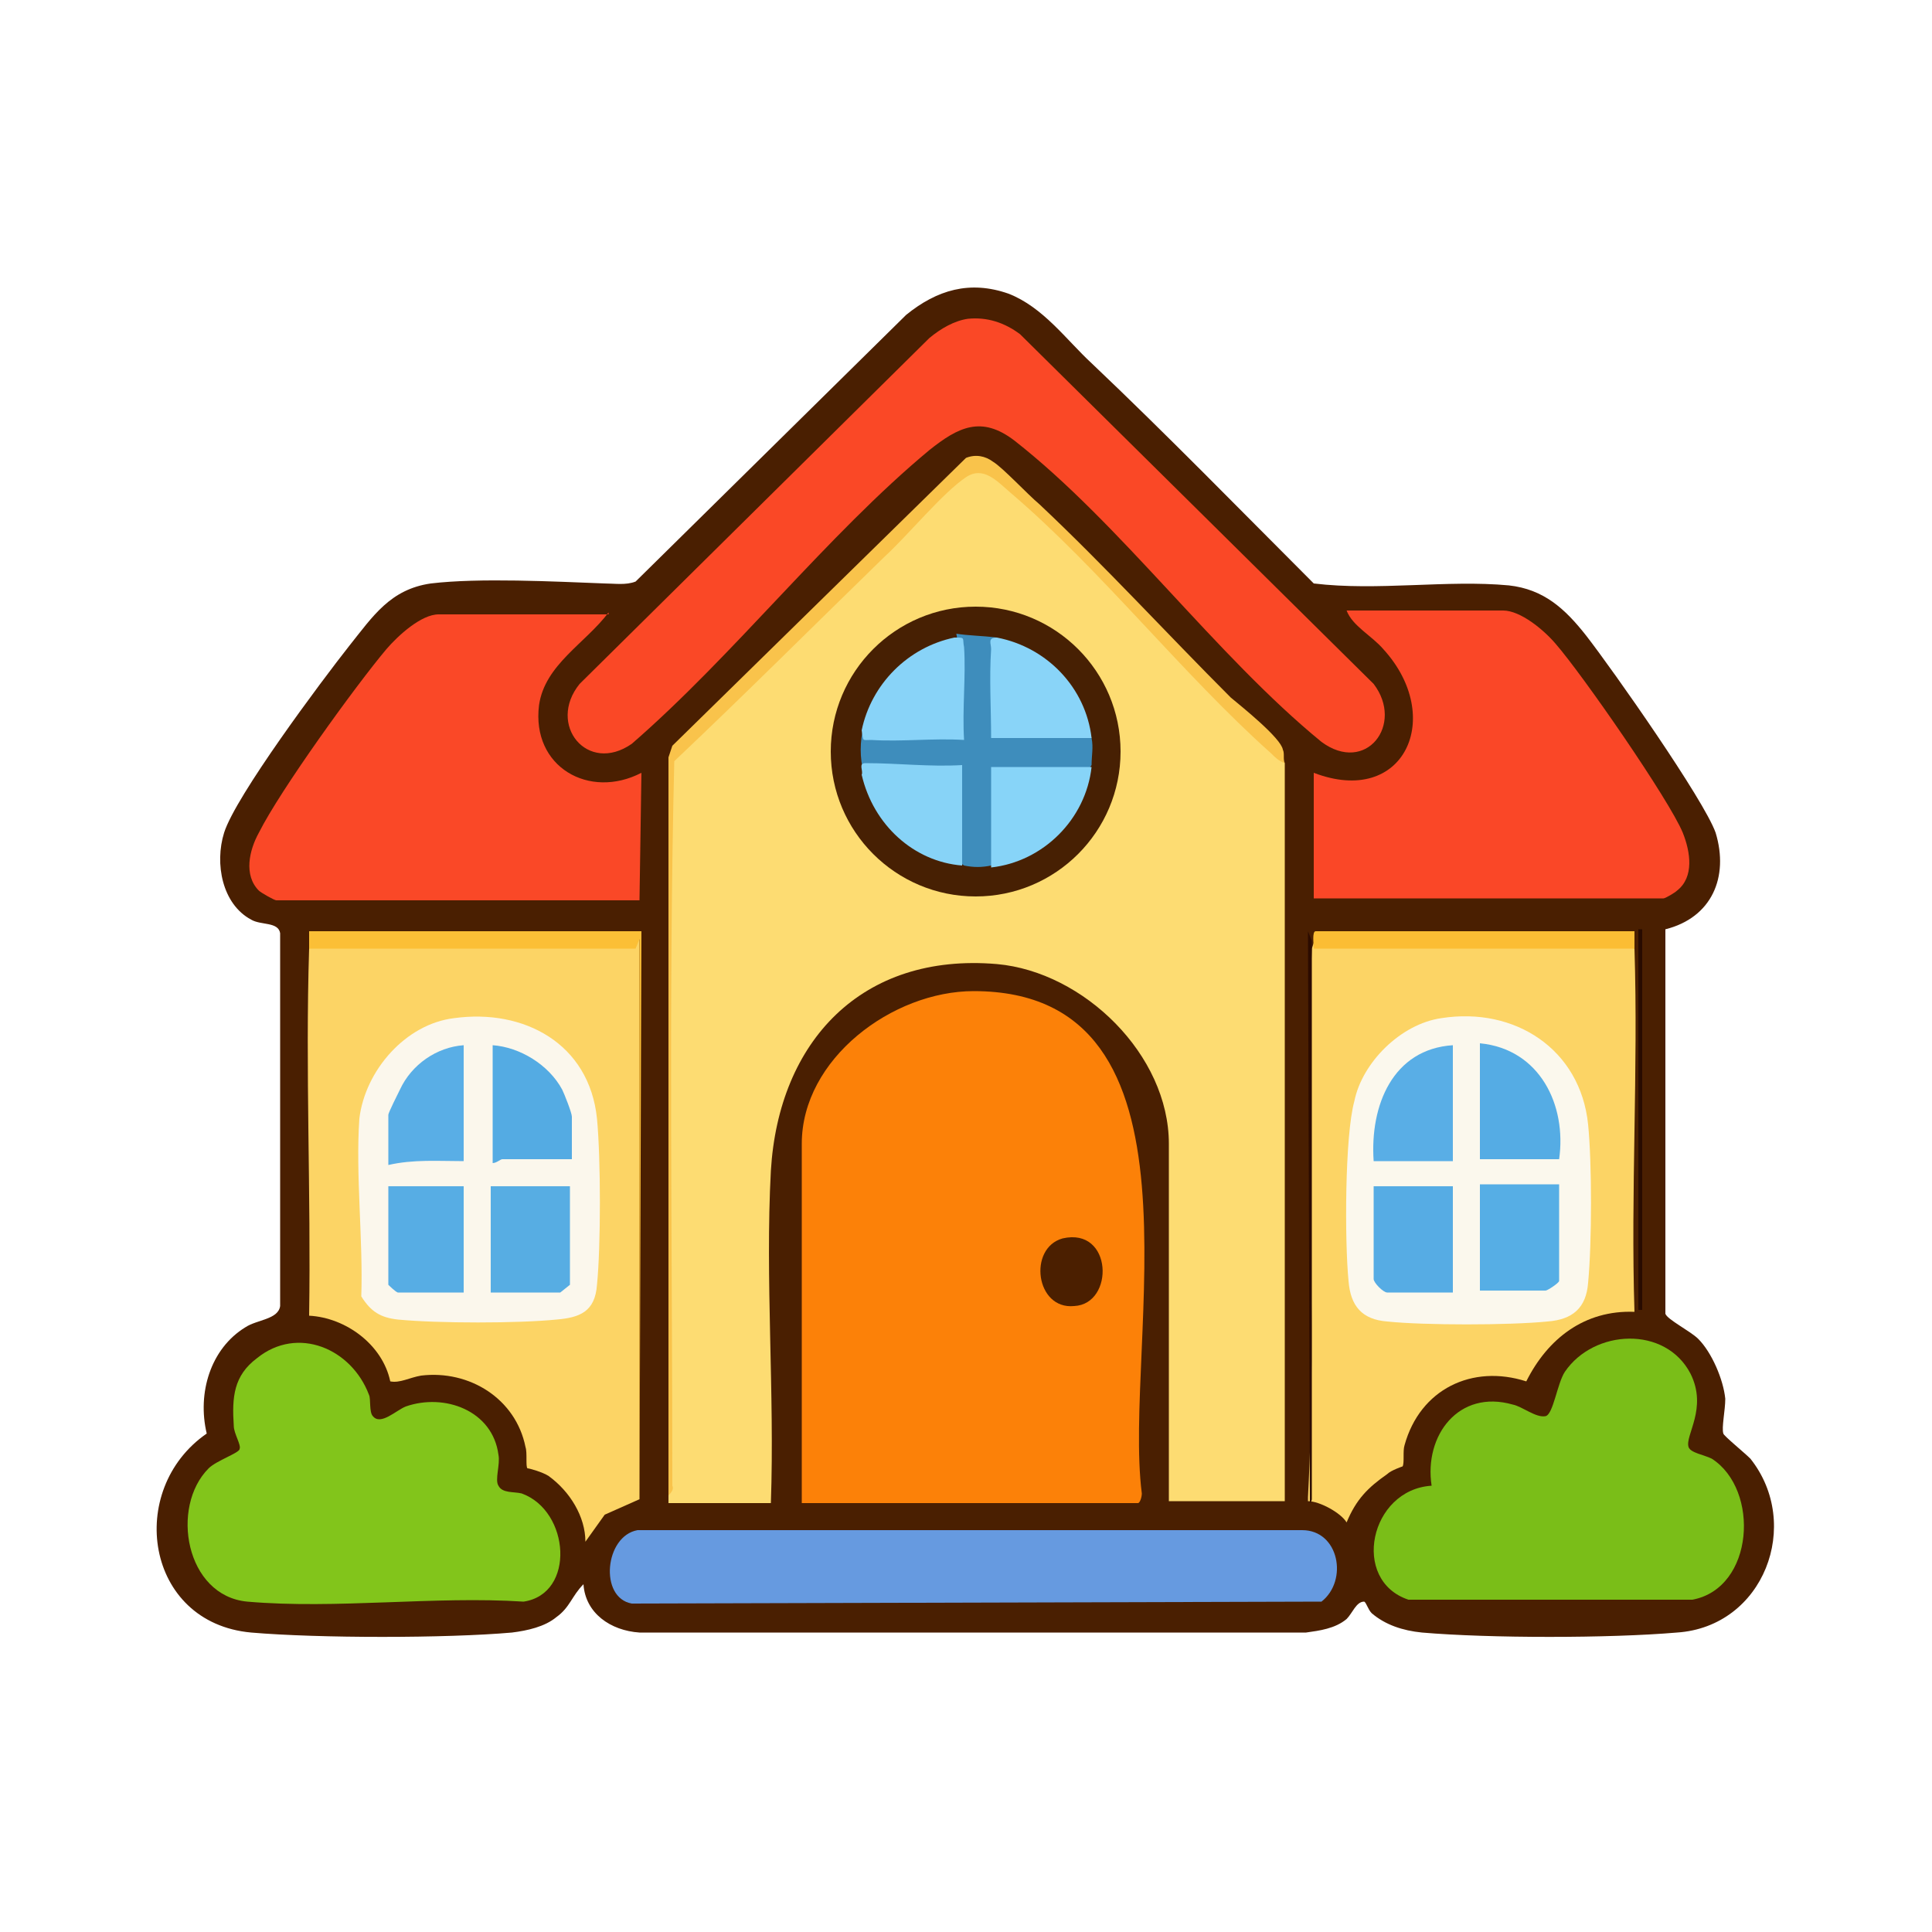
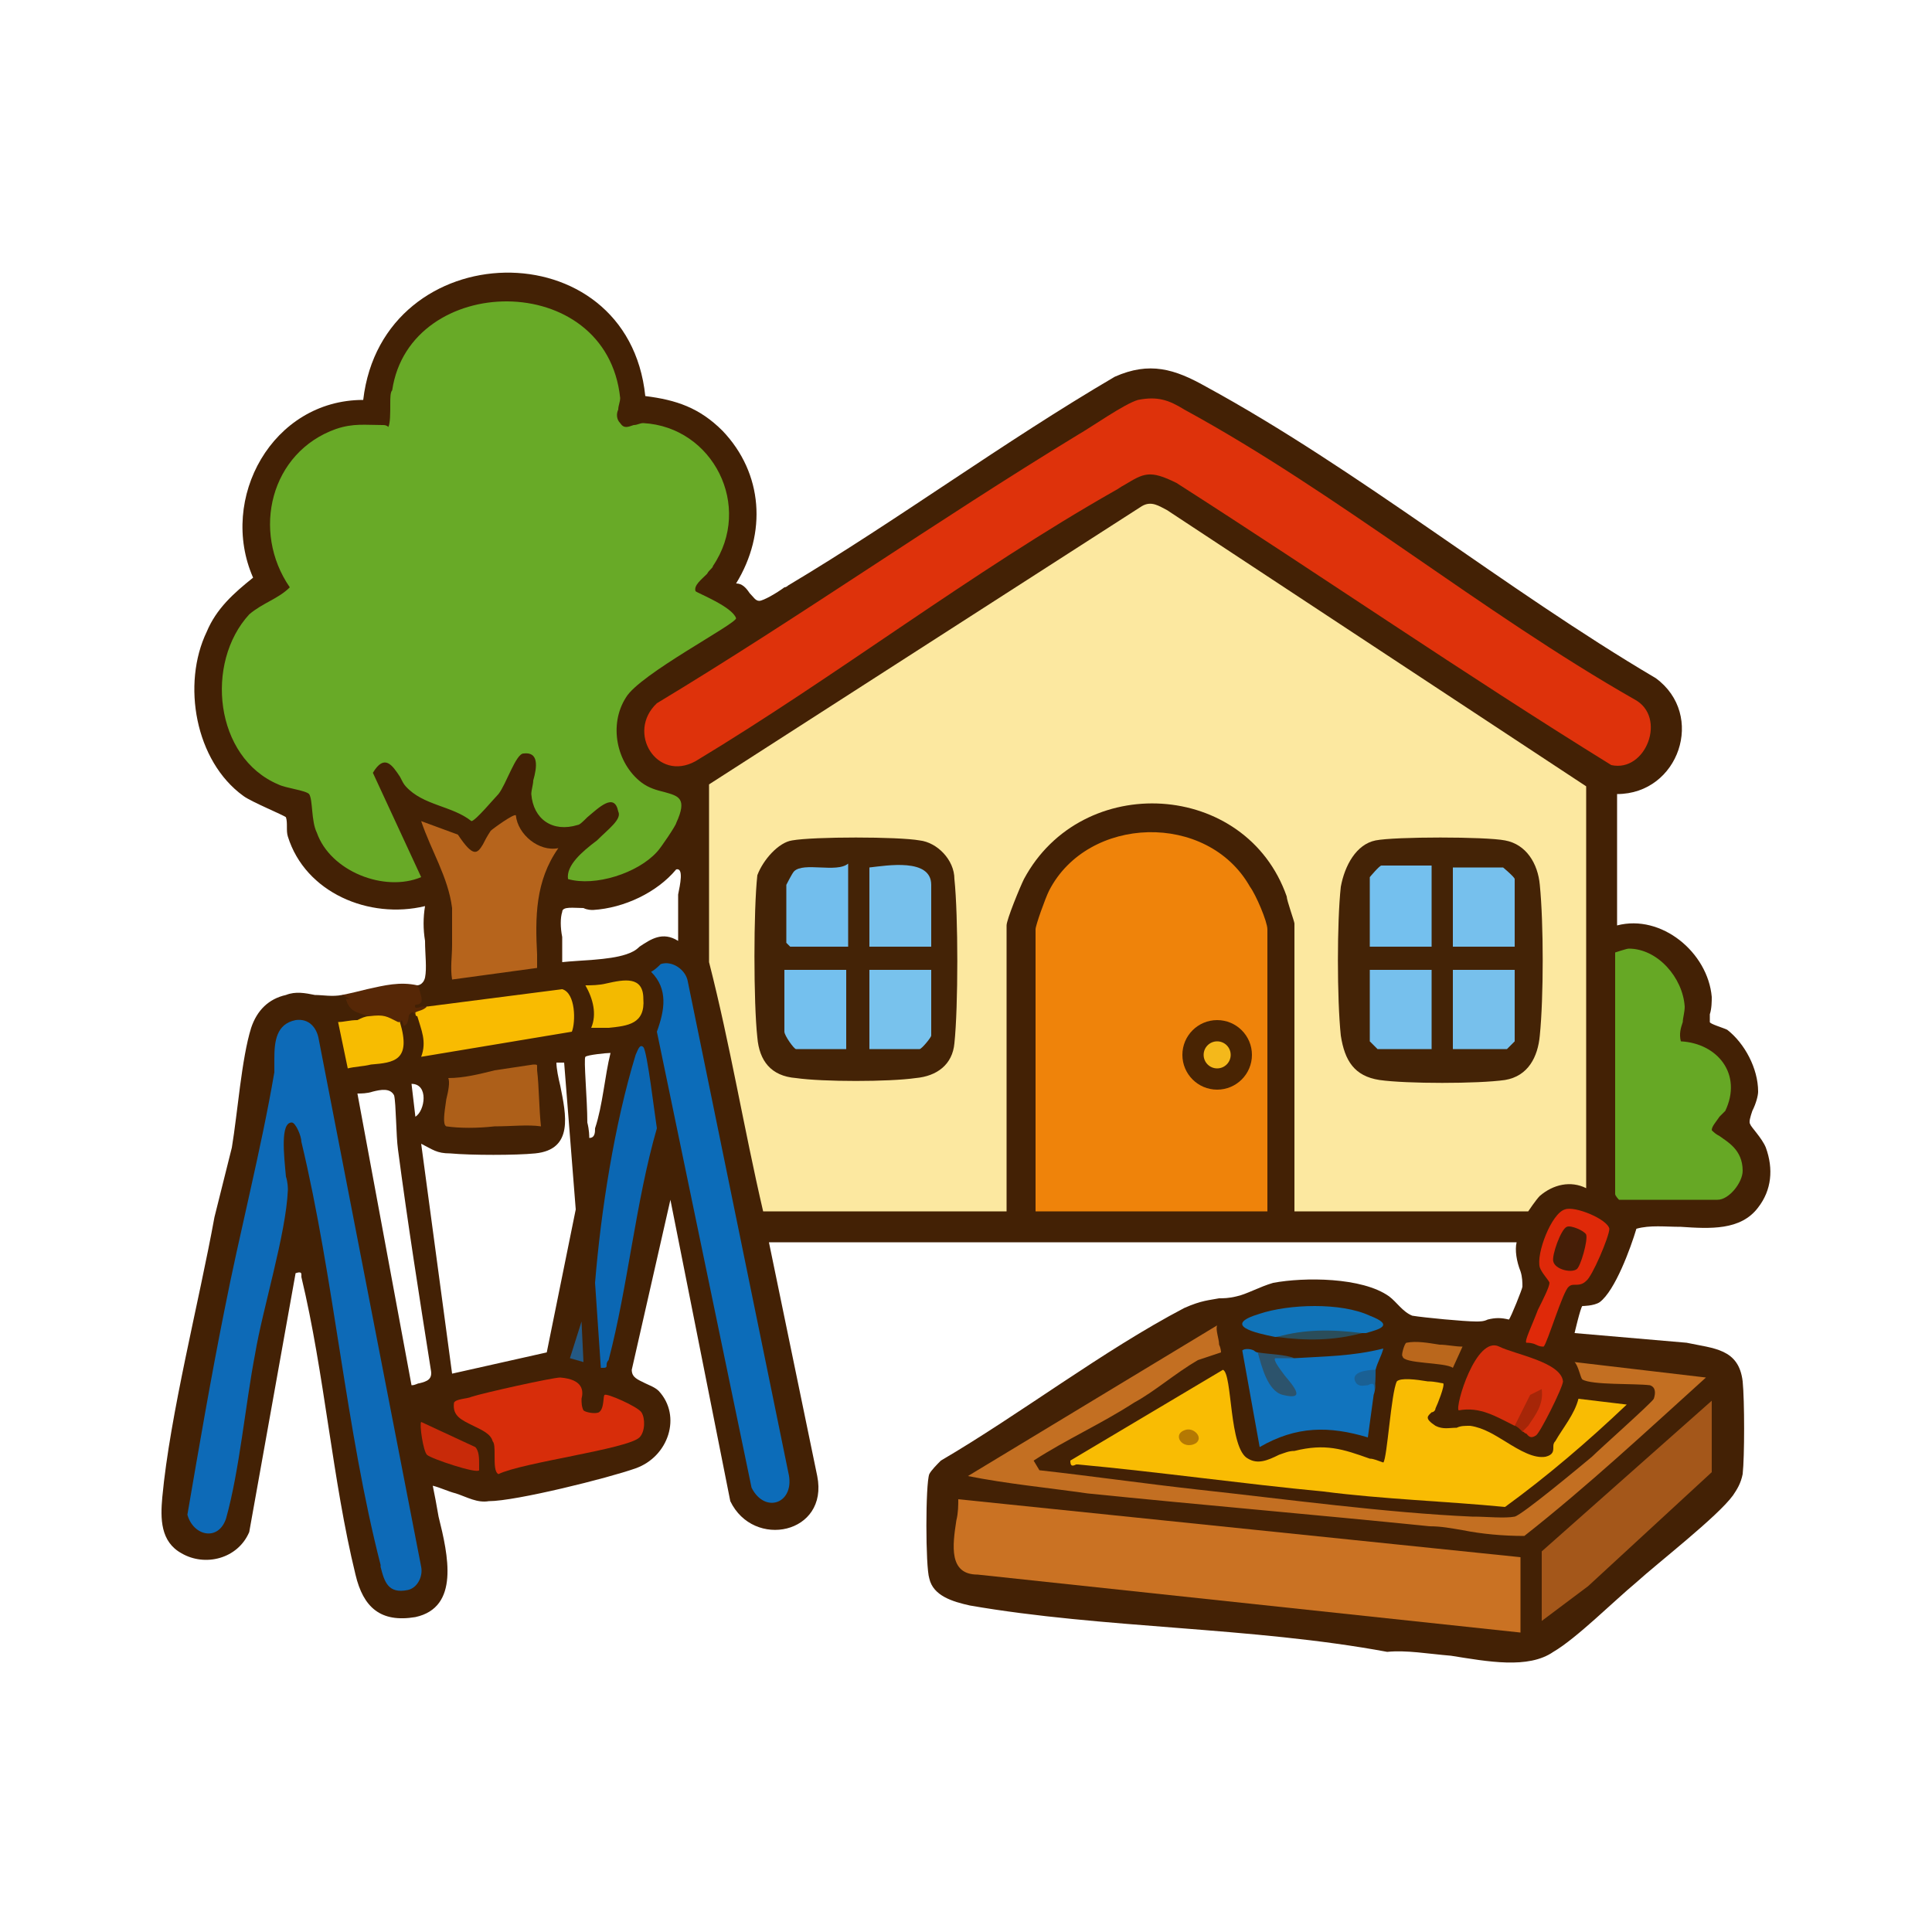
<svg xmlns="http://www.w3.org/2000/svg" viewBox="0 0 100 100">
  <g>
-     <path fill="#4A1F01" d="M56.5 18.8c3.9 3.7 7.7 7.6 11.5 11.4c3.3 .4 6.9-.2 10.1 .1c1.8 .2 2.9 1.2 4 2.6c1.4 1.8 6.1 8.5 6.7 10.2c.7 2.3-.2 4.4-2.6 5l0 19.9c.1 .3 1.3 .9 1.7 1.3c.7 .7 1.3 2.1 1.4 3.1c0 .6-.2 1.5-.1 1.8c0 .1 1.1 1 1.4 1.3c2.7 3.4 .7 8.7-3.8 9c-3.5 .3-9.7 .3-13.2 0c-1-.1-1.9-.4-2.6-1c-.2-.2-.3-.6-.4-.6c-.4 0-.6 .6-.9 .9c-.6 .5-1.4 .6-2.1 .7l-34.5 0c-1.5-.1-2.8-1-2.9-2.5c-.6 .6-.7 1.2-1.4 1.7c-.6 .5-1.5 .7-2.3 .8c-3.4 .3-10 .3-13.5 0c-5.5-.5-6.5-7.4-2.3-10.3c-.5-2.1 .2-4.4 2-5.5c.6-.4 1.7-.4 1.8-1.1l0-19.3c-.1-.6-1-.4-1.5-.7c-1.5-.8-1.9-2.9-1.4-4.5c.6-1.9 5-7.8 6.5-9.7c1.2-1.5 2.1-2.9 4.2-3.2c2.5-.3 6.4-.1 9 0c.5 0 1.1 .1 1.6-.1l14-13.8c1.6-1.3 3.3-1.8 5.3-1.1C54 15.9 55.2 17.6 56.5 18.8z" />
-     <path fill="#FDDC72" d="M66.5 39.5v38.2h-6V59.2c0-4.6-4.4-8.9-8.9-9.3c-7-.6-11.3 4-11.7 10.7c-.3 5.6 .2 11.5 0 17.2l-5.3 0c0-.1 0-.2 0-.3c.1-12.6 .1-25.3 .1-38.1c4.9-4.8 9.6-9.5 14.1-14.1c1-1 1.7-1.5 2.9-.5c3.9 3.6 7.7 7.4 11.3 11.4l3.1 2.9L66.5 39.5z" />
-     <path fill="#FC8108" d="M41.5 77.7V59.2c0-4.4 4.7-7.9 8.9-7.9c12.6 0 7.7 18.2 8.7 26c0 .2-.1 .5-.2 .5H41.5z" />
-     <path fill="#FCD465" d="M33.1 77.6l-1.8 .8l-1 1.4c0-1.3-.8-2.6-1.9-3.4c-.3-.2-1-.4-1.1-.4c-.1-.1 0-.8-.1-1.1c-.5-2.5-2.9-4-5.4-3.7c-.6 .1-1.1 .4-1.6 .3c-.4-1.9-2.3-3.3-4.2-3.4C16.1 61.7 15.8 55.4 16 49.1l.1-.3l16.4 0c.2-.3 .4-.3 .6-.2L33.1 77.6z" />
-     <path fill="#FA4826" d="M50.1 16.5c1-.1 1.9 .2 2.7 .8l18.3 18.1c1.6 2.1-.4 4.7-2.7 3c-5.5-4.5-10.4-11.3-15.9-15.6c-1.7-1.3-2.9-.7-4.4 .5c-5.3 4.4-10.1 10.6-15.4 15.2c-2.3 1.6-4.4-1-2.7-3.1l18.1-17.9C48.7 17 49.4 16.6 50.1 16.5z" />
-     <path fill="#FA4827" d="M31.5 31.7c-1.2 1.6-3.3 2.7-3.6 4.8c-.4 3.2 2.6 4.9 5.3 3.5L33.1 46.6H14.3c-.1 0-.8-.4-.9-.5c-.8-.8-.5-2.1 0-3c1.1-2.2 5-7.6 6.6-9.5c.6-.7 1.8-1.8 2.7-1.8H31.5z" />
-     <path fill="#FCD465" d="M84.6 49.1c.2 6.3-.2 12.6 0 18.8c-2.6-.1-4.5 1.4-5.6 3.6c-2.8-.9-5.5 .4-6.3 3.3c-.1 .3 0 .9-.1 1.1c0 0-.6 .2-.8 .4c-1 .7-1.6 1.3-2.1 2.5c-.3-.5-1.4-1.1-2-1.1v-.2c.5-9.4-.2-18.9 .2-28.4l.1-.3c5.4 0 10.9 0 16.3 0L84.6 49.1z" />
-     <path fill="#FA4727" d="M68 46.6v-6.6c4.7 1.8 6.8-2.9 3.6-6.4c-.6-.7-1.6-1.2-1.9-2h8.1c.9 0 2.1 1 2.7 1.7c1.4 1.6 5.9 8.1 6.6 9.8c.4 1 .6 2.3-.3 3c-.1 .1-.6 .4-.7 .4H68z" />
-     <path fill="#7ABE18" d="M74.1 76.9c-.4-2.6 1.4-5 4.2-4.2c.5 .1 1.2 .7 1.7 .6c.4-.1 .6-1.7 1-2.3c1.5-2.2 5.2-2.4 6.5 .1c.9 1.8-.3 3.2-.1 3.8c.1 .3 .8 .4 1.2 .6c2.5 1.6 2.2 6.7-1 7.3l-14.7 0C69.9 81.8 70.9 77.1 74.1 76.9z" />
-     <path fill="#82C51B" d="M19.3 73.3c.4 .5 1.2-.3 1.7-.5c2-.7 4.5 .2 4.8 2.5c.1 .5-.2 1.3 0 1.6c.2 .4 .8 .3 1.2 .4c2.5 .9 2.8 5.2 .1 5.6c-4.6-.3-9.7 .4-14.3 0c-3.2-.3-4-4.9-2-6.9c.4-.4 1.6-.8 1.6-1c.1-.2-.3-.8-.3-1.2c-.1-1.5 0-2.6 1.2-3.5c2.1-1.7 4.9-.5 5.8 1.9C19.2 72.4 19.1 73.1 19.3 73.3z" />
-     <path fill="#669AE0" d="M33 79.2l34.4 0c1.9 0 2.4 2.6 1 3.7l-35.7 .1C31 82.7 31.3 79.5 33 79.2z" />
-     <path fill="#F9C34B" d="M66.5 39.5c-.3-.1-.5-.3-.7-.5c-4.6-4.1-8.8-9.5-13.5-13.5c-.7-.6-1.4-1.4-2.3-.8c-1.2 .8-3 3-4.2 4.1c-3.6 3.5-7.2 7.1-10.9 10.6c-.3 12.5-.1 25-.1 37.5c.1 .2-.1 .4-.2 .5l0-38.2l.2-.6l15.2-14.9c.5-.2 1-.1 1.4 .2c.5 .3 1.8 1.7 2.4 2.2c3.4 3.2 6.6 6.7 9.9 10c.6 .5 2.6 2.1 2.7 2.7C66.5 39 66.4 39.3 66.5 39.5z" />
-     <path fill="#FBBF36" d="M16 49.1c0-.3 0-.6 0-.9l17.2 0L33.1 77.6l0-29l-.2 .5L16 49.1z" />
-     <path fill="#FBBD34" d="M68 49.1c0-.2-.1-.9 .1-.9l16.5 0c0 .3 0 .6 0 .9H68z" />
-     <path fill="#2B0B00" d="M67.9 77.4v.2c0 0 0 .1-.1 .2l-.1-29.6l.2 .5L67.9 77.4z" />
-     <rect x="84.8" y="48.1" fill="#280B00" width=".2" height="19.7" />
-     <circle fill="#472003" cx="50.5" cy="38.9" r="7.5" />
-     <path fill="#4B1F00" d="M55 64.1c2.6-.6 2.7 3.4 .6 3.5C53.6 67.8 53.2 64.6 55 64.1z" />
-     <path fill="#FBF7EC" d="M23.5 52.7c3.6-.5 7 1.3 7.4 5.2c.2 2.1 .2 6.6 0 8.6c-.1 1.4-.9 1.7-2.1 1.8c-2 .2-6.1 .2-8.2 0c-.9-.1-1.4-.4-1.9-1.2c.1-2.9-.3-6.3-.1-9.2C18.9 55.4 21 53 23.5 52.7z" />
-     <path fill="#FBF8ED" d="M74.6 52.7c3.8-.6 7.2 1.6 7.6 5.5c.2 2 .2 6.1 0 8.2c-.1 1.3-.8 1.9-2.1 2c-2 .2-6.4 .2-8.3 0c-1.3-.1-1.9-.8-2-2.1c-.2-2-.2-7.5 .3-9.3C70.5 55 72.5 53 74.6 52.7z" />
-     <path fill="#3E8DBC" d="M51.6 33c-.1 1.4 0 3.4 .1 4.9l4.6 0l.2 .3c.1 .5 0 .9 0 1.4l-.2 .3l-4.7 0l0 4.7l-.3 .2c-.5 .1-.9 .1-1.4 0l-.3-.2l0-4.7l-4.3-.1l-.6 .2c-.2-.8-.2-1.6 0-2.4c1.5 .2 3.1 .3 4.8 .2c.4 .2 .4 .2 .2-.2c.1-1.6 .1-3.2-.2-4.8C50.1 32.9 50.8 32.9 51.6 33z" />
-     <path fill="#88D3F8" d="M49.4 33c.6 0 .4 0 .5 .5c.1 1.5-.1 3.2 0 4.8c-1.6-.1-3.2 .1-4.8 0c-.5 0-.4 .1-.5-.5C45.1 35.4 47 33.5 49.4 33z" />
-     <path fill="#89D4F8" d="M51.6 33c2.6 .5 4.6 2.6 4.9 5.2l-5.2 0c0-1.5-.1-3.1 0-4.6C51.3 33.3 51.1 33 51.6 33z" />
-     <path fill="#87D3F7" d="M44.6 40.1c.1-.2-.2-.6 .2-.6c1.7 0 3.3 .2 5 .1l0 5.2C47.3 44.6 45.2 42.7 44.6 40.1z" />
-     <path fill="#87D4F8" d="M56.5 39.7c-.3 2.7-2.5 4.9-5.2 5.2l0-5.2L56.5 39.7z" />
-     <path fill="#57ADE3" d="M29.5 61.4v5.1c0 0-.5 .4-.5 .4H25.4v-5.5H29.5z" />
-     <path fill="#57ADE4" d="M24 61.4v5.5h-3.4c-.1 0-.5-.4-.5-.4V61.4H24z" />
-     <path fill="#54ABE3" d="M29.5 60h-3.5c-.1 0-.3 .2-.5 .2v-6.1c1.4 .1 2.9 1 3.6 2.3c.1 .2 .5 1.2 .5 1.4V60z" />
-     <path fill="#59AEE6" d="M24 54.1v6c-1.3 0-2.6-.1-3.9 .2v-2.6c0-.1 .5-1.1 .6-1.3C21.3 55.1 22.6 54.2 24 54.1z" />
-     <path fill="#56AEE5" d="M80.7 61.4v4.9c0 .1-.6 .5-.7 .5H76.6v-5.5H80.7z" />
-     <path fill="#56ACE4" d="M75.2 61.4v5.5h-3.4c-.2 0-.7-.5-.7-.7V61.4H75.2z" />
-     <path fill="#55ACE4" d="M80.7 60h-4.1v-6C79.7 54.3 81.1 57.2 80.7 60z" />
-     <path fill="#59AEE6" d="M75.2 54.1v6h-4.1C70.9 57.2 72.1 54.3 75.2 54.1z" />
+     <path fill="#432105" d="M21.6 51C21.6 51 21.9 51 22 50.6C22.1 50.1 22 49.4 22 48.7C21.9 48.1 21.9 47.5 22 46.9C19.1 47.6 15.8 46.2 14.9 43.3C14.8 43 14.9 42.6 14.8 42.3C14.7 42.2 13 41.5 12.6 41.2C10.1 39.4 9.4 35.4 10.7 32.7C11.2 31.5 12.1 30.7 13.1 29.9C11.3 25.8 14.1 20.7 18.8 20.7C19.8 12.1 32.5 11.8 33.4 20.5C35 20.7 36.2 21.1 37.4 22.3C39.5 24.5 39.7 27.6 38.1 30.2C38.4 30.2 38.6 30.4 38.8 30.7C39 30.9 39.1 31.1 39.3 31.1C39.5 31.1 40.2 30.7 40.6 30.4C40.7 30.4 40.8 30.3 40.8 30.3C46.5 26.9 51.9 22.9 57.7 19.5C59.5 18.7 60.8 19.1 62.4 20C70.3 24.3 77.9 30.5 85.7 35.1C88.3 37 86.9 41.1 83.7 41.1L83.7 47.9C86 47.3 88.4 49.3 88.6 51.6C88.6 51.8 88.6 52.2 88.5 52.5C88.5 52.7 88.5 52.9 88.5 52.9C88.5 53 89.2 53.2 89.4 53.3C90.3 54 91 55.3 91 56.5C91 56.7 90.9 57.1 90.7 57.5C90.6 57.8 90.5 58.1 90.6 58.2C90.6 58.3 91.2 58.9 91.4 59.4C91.8 60.5 91.7 61.6 91 62.5C90.1 63.7 88.5 63.6 87 63.5C86.2 63.5 85.4 63.4 84.7 63.6C84.4 64.6 83.6 66.8 82.8 67.4C82.5 67.6 81.9 67.6 81.9 67.6C81.8 67.7 81.5 69 81.5 69L87.3 69.5C88.7 69.8 90 69.8 90.2 71.5C90.3 72.5 90.3 75.4 90.2 76.3C90.1 76.8 89.9 77.1 89.7 77.4C88.9 78.5 85.8 80.9 84.7 81.9C83.5 82.9 81.6 84.8 80.4 85.5C79.1 86.4 77 86 75.1 85.7L75.1 85.7C73.9 85.6 72.8 85.4 71.8 85.5C64.8 84.2 57.1 84.3 50.2 83.1C49.3 82.9 48.3 82.6 48.1 81.7C47.9 81.1 47.9 76.8 48.1 76.3C48.2 76.1 48.5 75.8 48.7 75.6C52.8 73.2 57.1 69.9 61.3 67.7C62.2 67.3 62.6 67.3 63.1 67.2C63.3 67.2 63.6 67.2 64 67.1C64.5 67 65.2 66.6 65.9 66.4C67.5 66.1 70.5 66.1 71.9 67.1C72.3 67.4 72.6 67.9 73.1 68.1C73.7 68.2 75.8 68.4 76.4 68.4C76.6 68.4 76.8 68.4 77 68.3C77.4 68.2 77.7 68.2 78.1 68.3C78.2 68.2 78.8 66.7 78.8 66.6C78.8 66.4 78.8 66.1 78.7 65.8C78.5 65.3 78.4 64.7 78.5 64.3H39.8L42.3 76.4C42.9 79.4 39 80.2 37.8 77.7L34.7 62.1L32.7 70.9C32.7 71.3 33 71.4 33.4 71.6C33.6 71.7 33.9 71.8 34.1 72C35.3 73.3 34.6 75.4 32.9 76C31.5 76.5 26.7 77.7 25.3 77.7C24.7 77.8 24.2 77.5 23.6 77.3C23.2 77.2 22.8 77 22.4 76.9C22.5 77.4 22.6 77.9 22.7 78.5C23.2 80.5 23.8 83.2 21.5 83.7C19.7 84 18.8 83.2 18.4 81.5C17.2 76.6 16.8 71.1 15.6 66.1C15.6 66 15.6 66 15.6 66C15.6 65.9 15.6 65.8 15.3 65.9L12.9 79.3C12.3 80.7 10.6 81.1 9.4 80.4C8.3 79.8 8.3 78.6 8.4 77.5C8.8 73.2 10.3 67.4 11.1 63C11.4 61.8 11.7 60.6 12 59.4C12.3 57.6 12.5 54.8 13 53.2C13.3 52.3 13.9 51.7 14.8 51.5C15.3 51.3 15.8 51.4 16.3 51.5C16.7 51.5 17.2 51.6 17.7 51.5C18 51.5 18.2 51.6 18.4 52C18.8 52.1 19.1 52.3 19.1 52.6C18.9 53 18.5 53.2 17.9 53.2C17.9 53.3 18.2 54.8 18.3 54.9C18.4 55.1 21.6 54.8 20.5 53.2L20.7 52.9C20.3 52.7 21.3 51.8 21.5 52.4C22.2 52.4 22.3 53.7 22.2 54.2L29.3 53.1C29.6 52.9 29.3 51.6 29.1 51.5L22.3 52.4L22.1 52.1C21.5 52.4 20.9 52.3 21.5 51.7C21.3 51.3 21.4 51.1 21.6 51ZM29.2 55 28.8 55C28.8 55.3 28.9 55.8 29 56.2C29.3 57.7 29.7 59.5 27.7 59.7C26.7 59.8 24.4 59.8 23.3 59.7C22.6 59.7 22.4 59.5 21.8 59.2L23.4 71.1L28.3 70L29.8 62.6ZM21.3 71.7C21.5 71.7 21.6 71.6 21.7 71.6C22.1 71.5 22.4 71.4 22.3 70.9C21.7 67.1 21.1 63.3 20.6 59.5C20.5 58.8 20.5 57.1 20.4 56.7C20.2 56.3 19.7 56.4 19.3 56.5C19 56.6 18.7 56.6 18.5 56.6ZM29.1 47.2C29 47.5 29 48 29.1 48.5C29.1 49 29.1 49.4 29.1 49.8C30 49.7 31.5 49.7 32.4 49.4C32.7 49.3 32.9 49.2 33.1 49C33.7 48.6 34.3 48.2 35.1 48.7C35.1 48.3 35.1 47.9 35.1 47.6L35.1 47.6C35.1 47.2 35.1 46.9 35.1 46.5C35.1 46.5 35.1 46.4 35.1 46.3C35.2 45.8 35.4 44.9 35 45C34 46.2 32.3 47 30.7 47.1C30.6 47.1 30.4 47.1 30.2 47L30.2 47C29.7 47 29.1 46.9 29.1 47.2ZM31.6 54.5C31.4 54.5 30.4 54.6 30.3 54.7C30.2 54.8 30.4 56.9 30.4 58.1C30.5 58.5 30.5 58.8 30.5 58.9C30.8 58.9 30.8 58.6 30.8 58.4C31.2 57.2 31.3 55.7 31.6 54.5ZM21.5 57.8C22 57.5 22.2 56.1 21.3 56.1Z" fill-rule="nonzero" />
+     <path fill="#562706" d="M21.6 51C21.6 51.1 21.7 51.1 21.7 51.2C21.8 51.6 22 52 21.5 52C21.4 52.2 21.6 52.2 21.8 52.1C21.9 52.1 22 52.1 22.1 52.1C22.2 52.6 21.8 52.8 21.5 52.4C21.5 52.5 21.4 52.5 21.4 52.4C21.3 52.4 21.3 52.4 21.2 52.5C21.1 52.6 21.2 53 20.9 53.1L20.8 52.8C20.8 52.8 20.7 52.9 20.7 52.9C20.7 52.9 20.7 52.9 20.7 52.9C20.7 53.1 19.4 52.9 19.3 52.9L19.1 52.6C18.5 52.4 18.1 52.4 17.9 51.7L18.1 51.7L17.7 51.5C18.2 51.4 18.6 51.3 19 51.2C19.9 51 20.7 50.8 21.6 51Z" fill-rule="nonzero" />
+     <path fill="#FCE8A0" d="M82.1 61.5C81.3 61.1 80.4 61.3 79.7 61.9C79.5 62.1 79.1 62.7 79.1 62.7H67V47.8C67 47.7 66.6 46.6 66.6 46.4C64.5 40.4 56 39.9 53 45.5C52.8 45.9 52.1 47.6 52.1 47.9V62.7H39.5C38.5 58.4 37.8 54.1 36.7 49.8L36.7 40.6L59.1 26.2C59.6 25.9 60 26.2 60.4 26.4L82.1 40.7Z" fill-rule="nonzero" />
+     <path fill="#68AA27" d="M35 42.6C35 42.7 34.2 43.9 34 44.1C33 45.2 30.8 45.9 29.4 45.5C29.3 44.8 30.1 44.1 30.9 43.5C31.5 42.9 32.2 42.4 32 42C31.8 41 31 41.8 30.4 42.3C30.2 42.5 30 42.7 29.9 42.7C28.6 43.1 27.6 42.4 27.5 41.1C27.5 40.9 27.6 40.6 27.6 40.4C27.8 39.7 27.9 38.9 27.1 39C26.7 39 26.2 40.6 25.8 41.1C25.6 41.3 24.6 42.5 24.4 42.5C23.4 41.7 21.9 41.7 21 40.7C20.9 40.6 20.8 40.4 20.7 40.2C20.3 39.6 19.9 39 19.3 40L21.8 45.4C19.9 46.2 17.1 45.1 16.4 43.1C16.1 42.5 16.2 41.4 16 41.1C15.8 40.9 14.8 40.8 14.4 40.6C11.1 39.2 10.6 34.3 12.9 31.8C13.6 31.2 14.4 31 15 30.4C13 27.5 14 23.4 17.4 22.2C18.3 21.9 18.9 22 19.8 22C19.9 22 20 22 20.1 22.1C20.2 21.9 20.2 21.4 20.2 20.9C20.2 20.6 20.2 20.3 20.3 20.2C21.2 14.1 31.4 13.9 32.1 20.6C32.1 20.8 32 21 32 21.2C31.9 21.4 31.9 21.7 32.1 21.9C32.3 22.2 32.5 22.1 32.8 22C33 22 33.1 21.9 33.3 21.9C36.9 22.1 39 26.2 36.9 29.3C36.9 29.4 36.7 29.5 36.6 29.7C36.3 30 35.9 30.3 36 30.6C36.1 30.7 37.9 31.4 38.1 32C38.1 32.3 33.1 34.9 32.4 36.1C31.5 37.5 31.9 39.5 33.2 40.5C33.6 40.8 34 40.9 34.4 41C35.1 41.2 35.6 41.3 35 42.6Z" fill-rule="nonzero" />
+     <path fill="#DE320B" d="M58.9 20.7C59.9 20.5 60.5 20.7 61.3 21.2C69.2 25.5 76.7 31.7 84.6 36.2C86.3 37.1 85.2 40 83.4 39.6C75.8 34.9 68.4 29.8 60.9 25C59.5 24.3 59.2 24.5 58.2 25.1C58 25.2 57.9 25.3 57.7 25.4C50.3 29.6 43.3 35 36 39.4C34 40.5 32.4 37.9 34 36.4C41.3 32 48.4 27 55.8 22.5C56.5 22.1 58.2 20.9 58.9 20.7Z" fill-rule="nonzero" />
+     <path fill="#EF830A" d="M53.6 62.7V48.1C53.6 47.9 54.1 46.5 54.3 46.1C56.3 42.2 62.5 42 64.7 45.9C65 46.3 65.6 47.7 65.6 48.1V62.7Z" fill-rule="nonzero" />
+     <path fill="#CA7223" d="M78.7 80.6V84.5L50.6 81.5C49.1 81.5 49.3 80 49.5 78.7C49.6 78.3 49.6 77.9 49.6 77.6Z" fill-rule="nonzero" />
+     <path fill="#0D6AB7" d="M15.3 52.8C16 52.7 16.4 53.2 16.5 53.8L21.8 81.1C21.9 81.6 21.6 82.2 21.1 82.3C20.1 82.5 19.9 81.9 19.7 81.1C19.7 81.1 19.7 81.1 19.7 81C17.9 74 17.3 66.2 15.6 59.1C15.6 58.8 15.3 58.1 15.1 58.1C14.5 58.1 14.7 59.8 14.8 60.9C14.9 61.2 14.9 61.5 14.9 61.6C14.8 63.9 13.6 67.7 13.2 70.1C12.7 72.7 12.4 76.1 11.7 78.6C11.3 79.8 10 79.5 9.7 78.4C10.3 74.9 10.9 71.4 11.6 67.9C12.4 63.8 13.5 59.6 14.2 55.5C14.2 55.3 14.2 55 14.2 54.8C14.2 53.9 14.3 53 15.3 52.8Z" fill-rule="nonzero" />
+     <path fill="#F9BC03" d="M71.6 75.7C71.8 75.5 72 72.1 72.3 71.5C72.5 71.3 73.3 71.4 73.9 71.5C74.3 71.5 74.6 71.6 74.7 71.6C74.8 71.7 74.4 72.7 74.3 72.9C74.3 73 74.2 73.1 74.1 73.1C73.9 73.3 73.7 73.4 74.3 73.8C74.7 74 75 73.9 75.4 73.9C75.6 73.8 75.8 73.8 76.1 73.8C76.8 73.9 77.4 74.3 77.9 74.6C78.7 75.1 79.4 75.5 80 75.4C80.4 75.3 80.4 75.1 80.4 74.9C80.4 74.8 80.4 74.7 80.5 74.6C80.9 73.9 81.5 73.2 81.7 72.4L84.2 72.7C82.2 74.6 80.1 76.4 77.9 78C74.8 77.7 71.6 77.6 68.5 77.2C64.3 76.8 60.1 76.2 55.8 75.8C55.8 75.8 55.7 75.8 55.7 75.8C55.5 75.9 55.4 75.9 55.4 75.6L63.3 70.9C63.8 71.1 63.6 75 64.6 75.5C65.1 75.8 65.6 75.6 66.2 75.3C66.5 75.2 66.7 75.1 67 75.1C68.6 74.7 69.5 75 70.9 75.5C71.1 75.5 71.3 75.6 71.6 75.7Z" fill-rule="nonzero" />
+     <path fill="#66A825" d="M83.6 49.3C83.6 49.3 84.2 49.1 84.3 49.1C85.8 49.1 87.1 50.6 87.2 52.1C87.2 52.4 87.1 52.7 87.1 52.9C87 53.2 86.9 53.5 87 53.9C88.9 54 90.2 55.6 89.3 57.5C89.2 57.6 89.1 57.7 89 57.8C88.8 58.1 88.6 58.3 88.6 58.5C88.7 58.6 88.8 58.7 89 58.8C89.4 59.1 90.2 59.5 90.2 60.6C90.2 61.2 89.5 62.1 88.9 62.1H83.8C83.8 62.1 83.6 61.9 83.6 61.8V49.3Z" fill-rule="nonzero" />
+     <path fill="#C36F22" d="M63 68.6C62.9 68.8 63.1 69.3 63.1 69.6L63.1 69.6L63.1 69.6C63.2 69.8 63.2 70 63.2 70C63.2 70 62.3 70.3 62 70.4C60.8 71.1 59.8 72 58.7 72.6C57 73.7 55.2 74.5 53.5 75.6L53.8 76.1C56.5 76.4 59.3 76.8 62 77.1C66.6 77.6 71.7 78.3 76.2 78.5C76.3 78.5 76.3 78.5 76.3 78.5C76.9 78.5 77.9 78.6 78.4 78.5C78.8 78.4 81.8 75.9 82.4 75.4C82.8 75 85.5 72.6 85.6 72.4C85.7 72.1 85.7 71.8 85.4 71.7C84.6 71.6 82.4 71.7 81.9 71.4C81.8 71.3 81.7 70.7 81.5 70.5L88.3 71.3C85.2 74.1 82.2 76.9 78.9 79.5C77.8 79.5 76.7 79.4 75.7 79.2C75.1 79.1 74.6 79 74 79C68.1 78.4 62.2 77.9 56.3 77.3C54.2 77 52.1 76.8 50.1 76.4Z" fill-rule="nonzero" />
+     <path fill="#0C6CB9" d="M34.2 49.9c.6-.2 1.3 .3 1.4 .9l5.2 25.4c.4 1.6-1.2 2.2-1.9 .8l-4.9-23.6c.4-1.1 .6-2.2-.3-3.1C33.9 50.2 34.1 50 34.2 49.9z" />
+     <path fill="#B6641C" d="M23.4 47C23.2 45.4 22.3 44 21.8 42.5L23.7 43.2C24.5 44.4 24.7 44.2 25 43.7C25.1 43.5 25.2 43.3 25.4 43C25.5 42.9 26.6 42.1 26.7 42.2C26.8 43.2 27.9 44.1 28.9 43.9C27.7 45.6 27.7 47.5 27.8 49.4C27.8 49.7 27.8 49.9 27.8 50.1L23.4 50.7C23.3 50.1 23.4 49.5 23.4 48.9C23.4 48.3 23.4 47.6 23.4 47Z" fill-rule="nonzero" />
+     <path fill="#A4571A" d="M79.8 83.9V80.3L88.6 72.5V76.2L82.2 82.1Z" fill-rule="nonzero" />
+     <path fill="#D72D0A" d="M30.2 73C30.3 73.1 30.8 73.2 31 73.1C31.3 72.9 31.2 72.2 31.3 72.2C31.4 72.1 33 72.8 33.2 73.1C33.4 73.4 33.4 74.1 33.1 74.4C32.5 75 27 75.7 25.8 76.3C25.6 76.2 25.6 75.8 25.6 75.3C25.6 75 25.6 74.7 25.5 74.6C25.4 74.2 24.9 74 24.5 73.8C23.9 73.5 23.4 73.3 23.5 72.6C23.6 72.4 24.2 72.4 24.4 72.3C25 72.1 28.6 71.3 29 71.3C30.2 71.4 30.2 72 30.1 72.4C30.1 72.6 30.1 72.8 30.2 73Z" fill-rule="nonzero" />
+     <path fill="#1174BE" d="M65.1 70 65.5 70.2C65.7 71.6 67.6 73 65.8 70.7C65.6 70.2 66 70.1 67 70.3C68.6 70.2 70 70.2 71.6 69.8C71.5 70.2 71.3 70.5 71.2 70.9C71.2 71.1 71 71.3 70.7 71.3C71.1 71.3 71.3 71.6 71.1 72.2C71 72.9 70.9 73.7 70.8 74.4C68.8 73.8 67.1 73.8 65.2 74.9L64.3 69.9C64.4 69.8 64.7 69.8 64.9 69.9C64.9 69.9 65 70 65.1 70Z" fill-rule="nonzero" />
+     <path fill="#0B67B3" d="M33.3 54.2C33.5 54.4 33.9 57.8 34 58.4C32.9 62.2 32.5 66.6 31.5 70.4C31.4 70.5 31.4 70.6 31.4 70.6C31.4 70.8 31.4 70.8 31.1 70.8L30.8 66.4C31.1 62.7 31.8 58.2 32.9 54.6C32.9 54.6 32.9 54.6 32.9 54.6C33 54.4 33.1 54 33.3 54.2Z" fill-rule="nonzero" />
+     <path fill="#F9BB01" d="M22.1 52.1 29.1 51.2C29.8 51.4 29.8 52.9 29.6 53.4L21.8 54.7C22.1 53.9 21.8 53.3 21.6 52.6C21.5 52.6 21.5 52.5 21.5 52.4C21.7 52.3 21.9 52.3 22.1 52.1Z" fill-rule="nonzero" />
+     <path fill="#D52E0C" d="M78.8 74.1C78.7 73.8 78.7 73.7 78.4 73.8C77.4 73.3 76.6 72.8 75.5 73C75.3 72.8 76.4 69.1 77.6 69.7C78.4 70.1 80.8 70.5 80.9 71.5C80.9 71.8 79.7 74.2 79.5 74.3C79.2 74.5 79.1 74.3 79 74.2C78.9 74.2 78.9 74.1 78.8 74.1Z" fill-rule="nonzero" />
+     <path fill="#AD5F19" d="M23.1 58.3C22.9 58.2 23 57.6 23.1 56.9C23.2 56.5 23.3 56 23.2 55.8C24 55.8 24.8 55.6 25.6 55.4C26.3 55.3 26.9 55.2 27.6 55.1C27.8 55.1 27.8 55.1 27.8 55.2C27.8 55.3 27.8 55.3 27.8 55.4C27.9 56.2 27.9 57.4 28 58.3C27.3 58.2 26.5 58.3 25.6 58.3L25.6 58.3C24.7 58.4 23.8 58.4 23.1 58.3Z" fill-rule="nonzero" />
+     <path fill="#DF2909" d="M79.9 69.7C79.8 69.7 79.7 69.7 79.5 69.6C79.3 69.5 79.1 69.5 79 69.5C78.9 69.4 79.3 68.6 79.6 67.8C79.9 67.2 80.2 66.6 80.2 66.4C80.2 66.3 79.8 65.9 79.7 65.6C79.5 64.9 80.3 62.8 81 62.6C81.5 62.4 83.2 63.1 83.3 63.6C83.3 64 82.4 66.1 82.1 66.3C81.9 66.5 81.7 66.5 81.5 66.5C81.4 66.5 81.3 66.5 81.2 66.6C80.9 66.8 80.1 69.5 79.9 69.7Z" fill-rule="nonzero" />
+     <path fill="#1073B8" d="M70.5 69 66 69.2C65 69 63.2 68.6 65.2 68C66.7 67.5 69.4 67.4 70.9 68.1C72.2 68.6 71.4 68.8 70.7 69C70.6 69 70.5 69 70.5 69Z" fill-rule="nonzero" />
+     <path fill="#F7BC01" d="M20.7 52.9C21.3 54.9 20.4 55 19.2 55.1C18.8 55.2 18.4 55.2 18 55.3L17.5 52.9C17.8 52.9 18.1 52.8 18.5 52.8C18.7 52.7 18.9 52.6 19.1 52.6C19.9 52.5 20 52.6 20.6 52.9C20.6 52.9 20.7 52.9 20.7 52.9Z" fill-rule="nonzero" />
+     <path fill="#F3BA00" d="M30.6 53.2C30.9 52.5 30.7 51.7 30.3 51C30.6 51 31 51 31.4 50.9C32.3 50.7 33.3 50.5 33.3 51.7C33.4 53 32.5 53.1 31.5 53.2C31.2 53.2 30.9 53.2 30.6 53.2Z" fill-rule="nonzero" />
+     <path fill="#C82A09" d="M24.8 76.1C24.7 76.3 22.3 75.5 22.1 75.3C21.9 75.1 21.7 73.7 21.8 73.6L24.6 74.9C24.8 75.1 24.8 75.5 24.8 75.8C24.8 75.9 24.8 76 24.8 76.1Z" fill-rule="nonzero" />
+     <path fill="#BA671C" d="M75.7 69.7 75.2 70.8C74.8 70.5 72.6 70.6 72.6 70.2C72.5 70.2 72.7 69.5 72.8 69.5C73.3 69.4 73.9 69.5 74.5 69.6C74.9 69.6 75.3 69.7 75.7 69.7Z" fill-rule="nonzero" />
+     <path fill="#2C536C" d="M67 70.3C66.8 70.3 66.7 70.3 66.5 70.3C66.3 70.3 66.2 70.3 66 70.3C65.9 70.4 66.2 70.8 66.5 71.2C67 71.8 67.6 72.5 66.4 72.2C65.6 72 65.3 70.7 65.1 70C65.7 70.1 66.5 70.1 67 70.3Z" fill-rule="nonzero" />
+     <path fill="#2A4D5A" d="M70.5 69c-1.5 .4-2.9 .4-4.4 .2C67.5 68.8 68.9 68.8 70.5 69z" />
+     <path fill="#A62608" d="M78.4 73.8 79.2 72.2 79.8 71.9C79.9 72.7 79.5 73.2 79.1 73.8C79 73.9 78.9 74 78.8 74.1C78.7 74 78.5 73.8 78.4 73.8Z" fill-rule="nonzero" />
+     <path fill="#1A6094" d="M71.2 70.9C71.2 71.3 71.2 71.7 71.1 72.1C71.2 71.5 71 71.6 70.8 71.7C70.6 71.7 70.4 71.8 70.2 71.6C69.8 71 70.8 70.9 71.2 70.9ZM71.1 72.1C71.1 72.1 71.1 72.2 71.1 72.2C71.1 72.2 71.1 72.1 71.1 72.1Z" fill-rule="nonzero" />
+     <path fill="#245984" d="M30.2 70.5 29.5 70.3 30.1 68.4Z" fill-rule="nonzero" />
+     <path fill="#442306" d="M71.2 43.5c1-.2 5.7-.2 6.7 0c1.1 .2 1.7 1.2 1.8 2.3c.2 2 .2 5.8 0 7.8c-.1 1.1-.6 2.1-1.8 2.3c-1.4 .2-5.1 .2-6.5 0c-1.3-.2-1.8-1-2-2.3c-.2-1.9-.2-5.9 0-7.7C69.6 44.8 70.2 43.7 71.2 43.5z" />
+     <path fill="#442306" d="M41 43.5c1.1-.2 5.5-.2 6.6 0c.9 .1 1.8 1 1.8 2c.2 1.9 .2 6.6 0 8.5c-.1 1.1-.9 1.7-2 1.8c-1.4 .2-4.8 .2-6.2 0c-1.3-.1-1.9-.9-2-2.1c-.2-1.8-.2-6.6 0-8.4C39.5 44.5 40.3 43.6 41 43.5z" />
+     <circle fill="#492403" cx="63" cy="54.6" r="1.8" />
+     <path fill="#B57903" d="M61.4 74c.4-.1 .9 .4 .5 .7C61.2 75.1 60.6 74.2 61.4 74z" />
+     <path fill="#451E07" d="M81.6 65.7c-.3 .2-1.1 0-1.2-.4c-.1-.3 .4-1.7 .7-1.8c.2-.1 .9 .2 1 .4C82.2 64.2 81.8 65.6 81.6 65.7z" />
+     <path fill="#76C0ED" d="M74.1 50.2v4.1h-2.8c0 0-.4-.4-.4-.4V50.2H74.1z" />
+     <path fill="#77C0EC" d="M78.4 50.2v3.7c0 0-.4 .4-.4 .4H75.2v-4.1H78.4z" />
+     <path fill="#74C0EE" d="M74.1 44.9v4.1h-3.2v-3.6c0 0 .5-.6 .6-.6H74.1z" />
+     <path fill="#76C0ED" d="M78.4 49h-3.2v-4.1h2.6c0 0 .6 .5 .6 .6V49z" />
+     <path fill="#76C0EC" d="M48.2 49h-3.2v-4.1c.9-.1 3.2-.5 3.2 .9V49z" />
+     <path fill="#78C2ED" d="M48.2 50.2v3.4c0 .1-.5 .7-.6 .7H45v-4.1H48.2z" />
+     <path fill="#74C0EE" d="M43.8 50.2v4.1h-2.6c-.1 0-.6-.7-.6-.9V50.2H43.8z" />
+     <path fill="#72BEED" d="M43.8 49h-2.9c0 0-.2-.2-.2-.2v-3c0 0 .3-.6 .4-.7c.5-.5 2.2 .1 2.8-.4V49z" />
+     <circle fill="#F4B81B" cx="63" cy="54.6" r=".7" />
  </g>
</svg>
